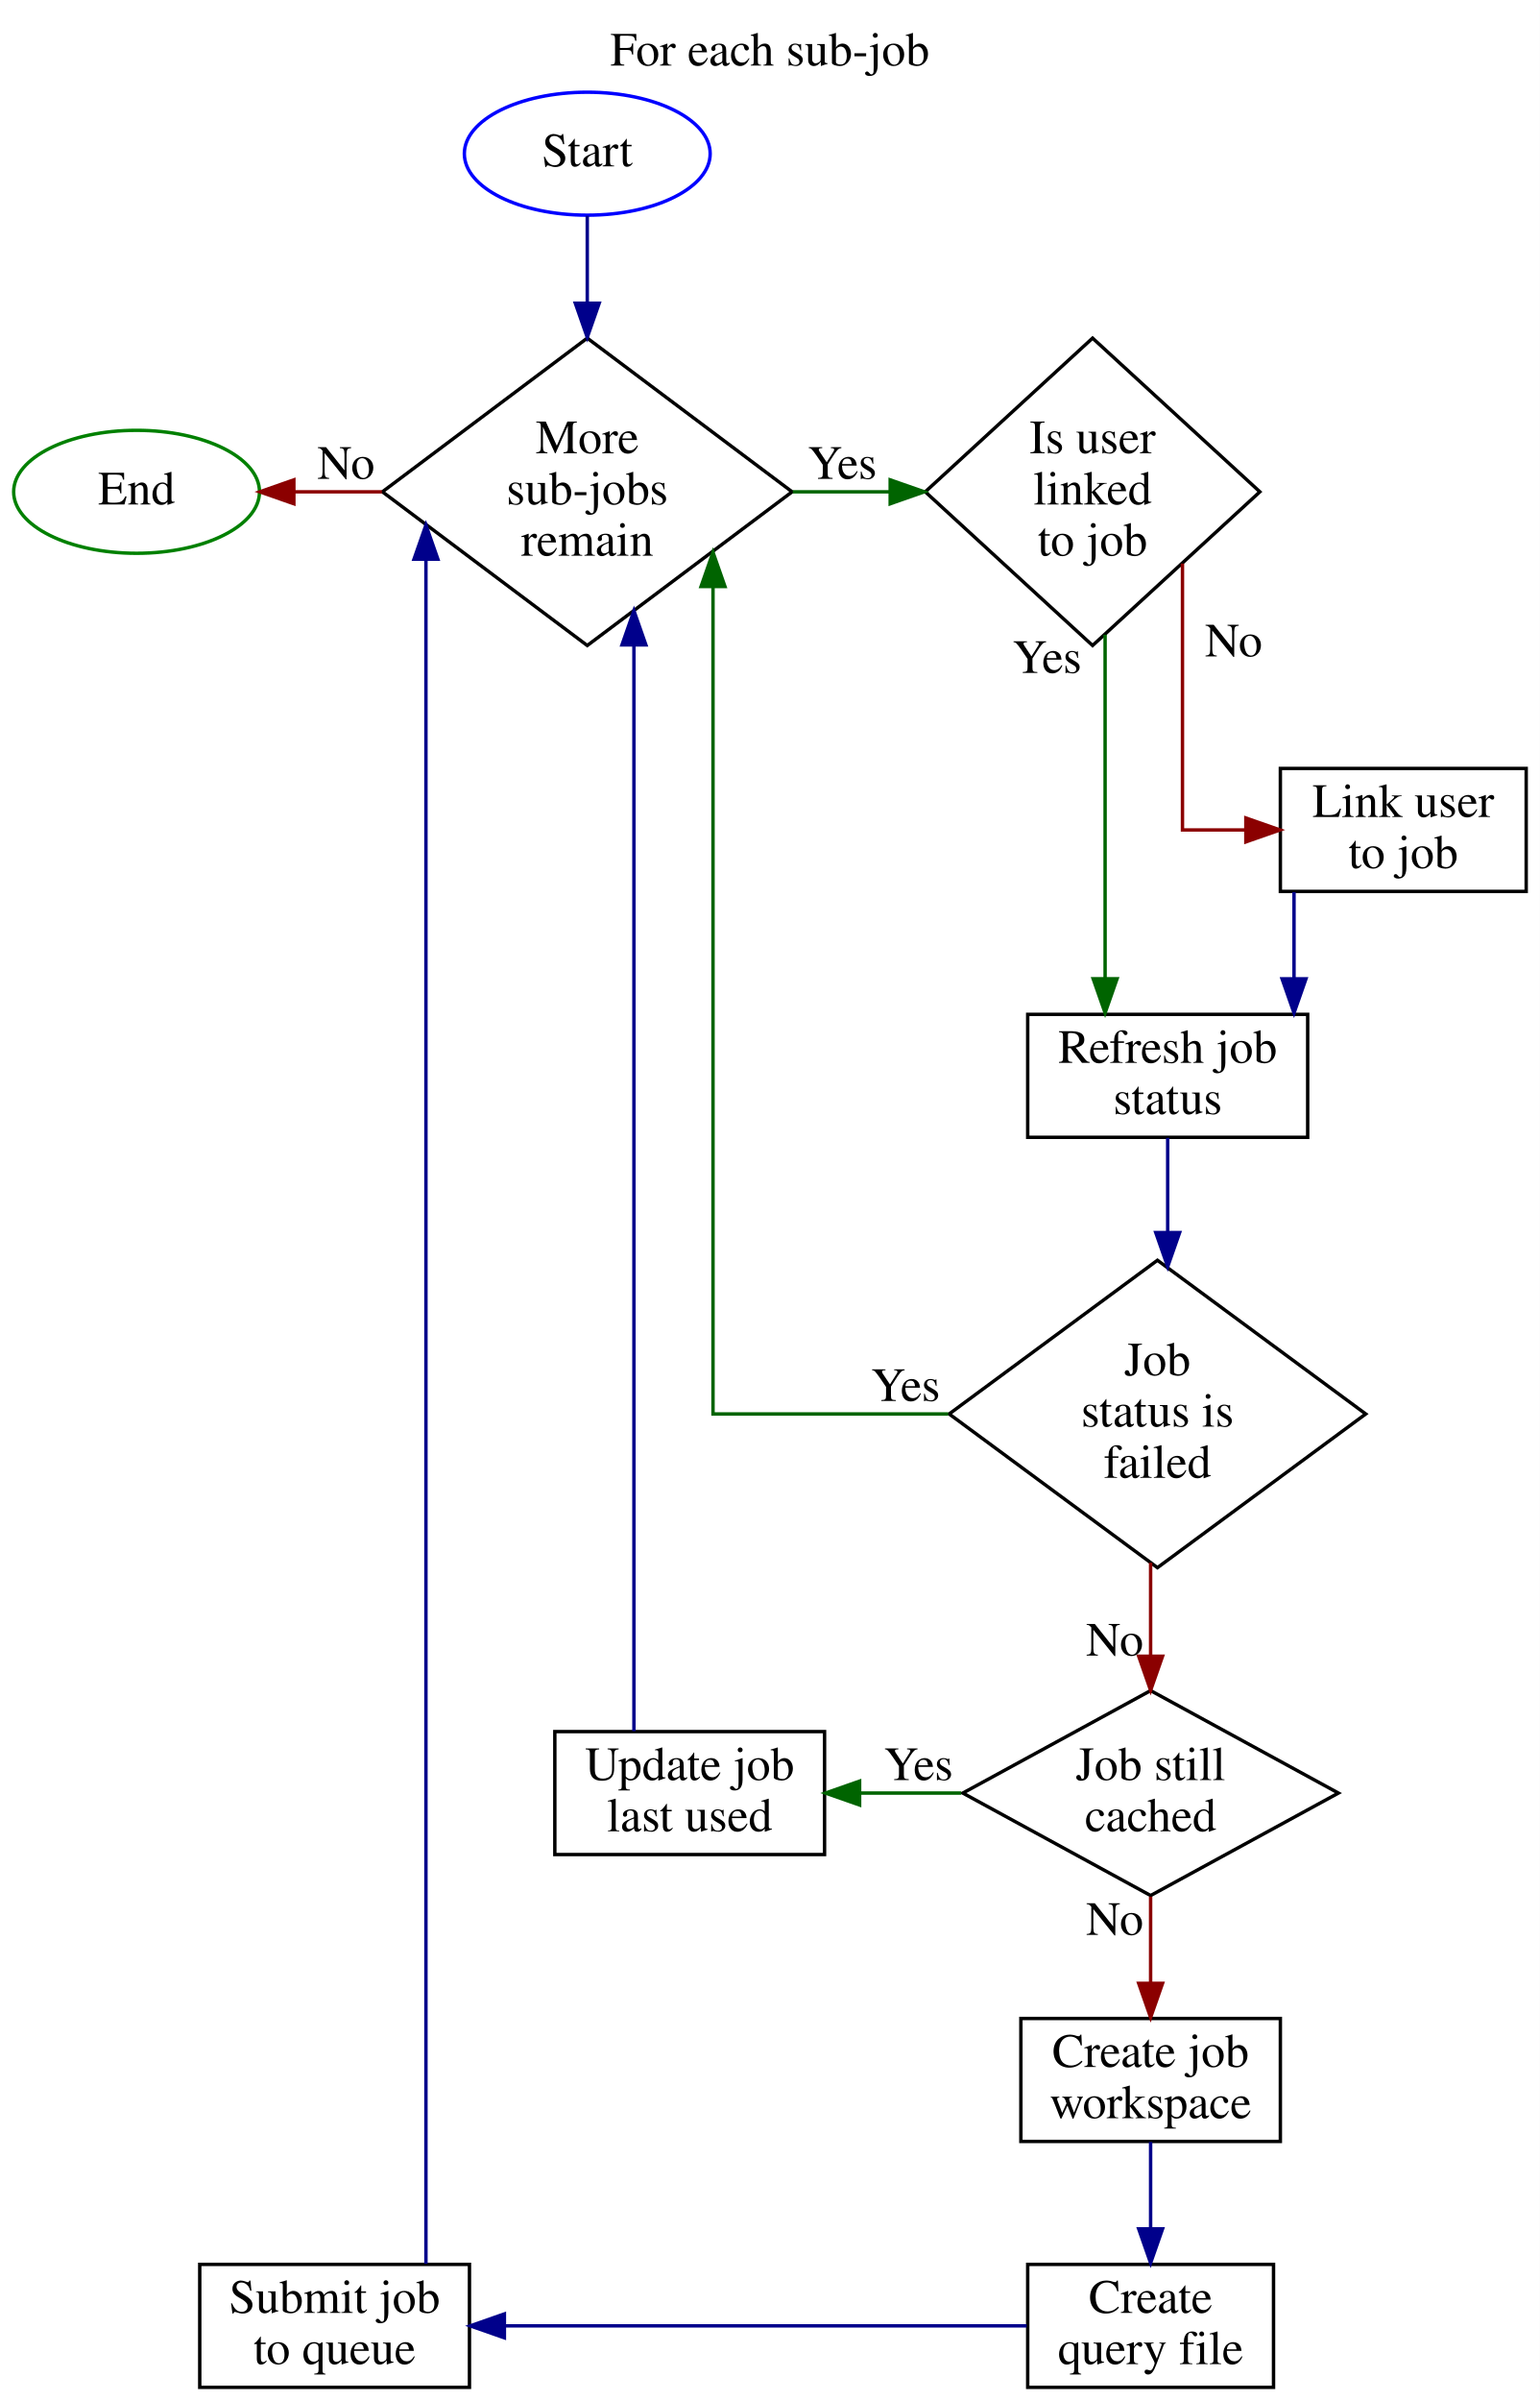
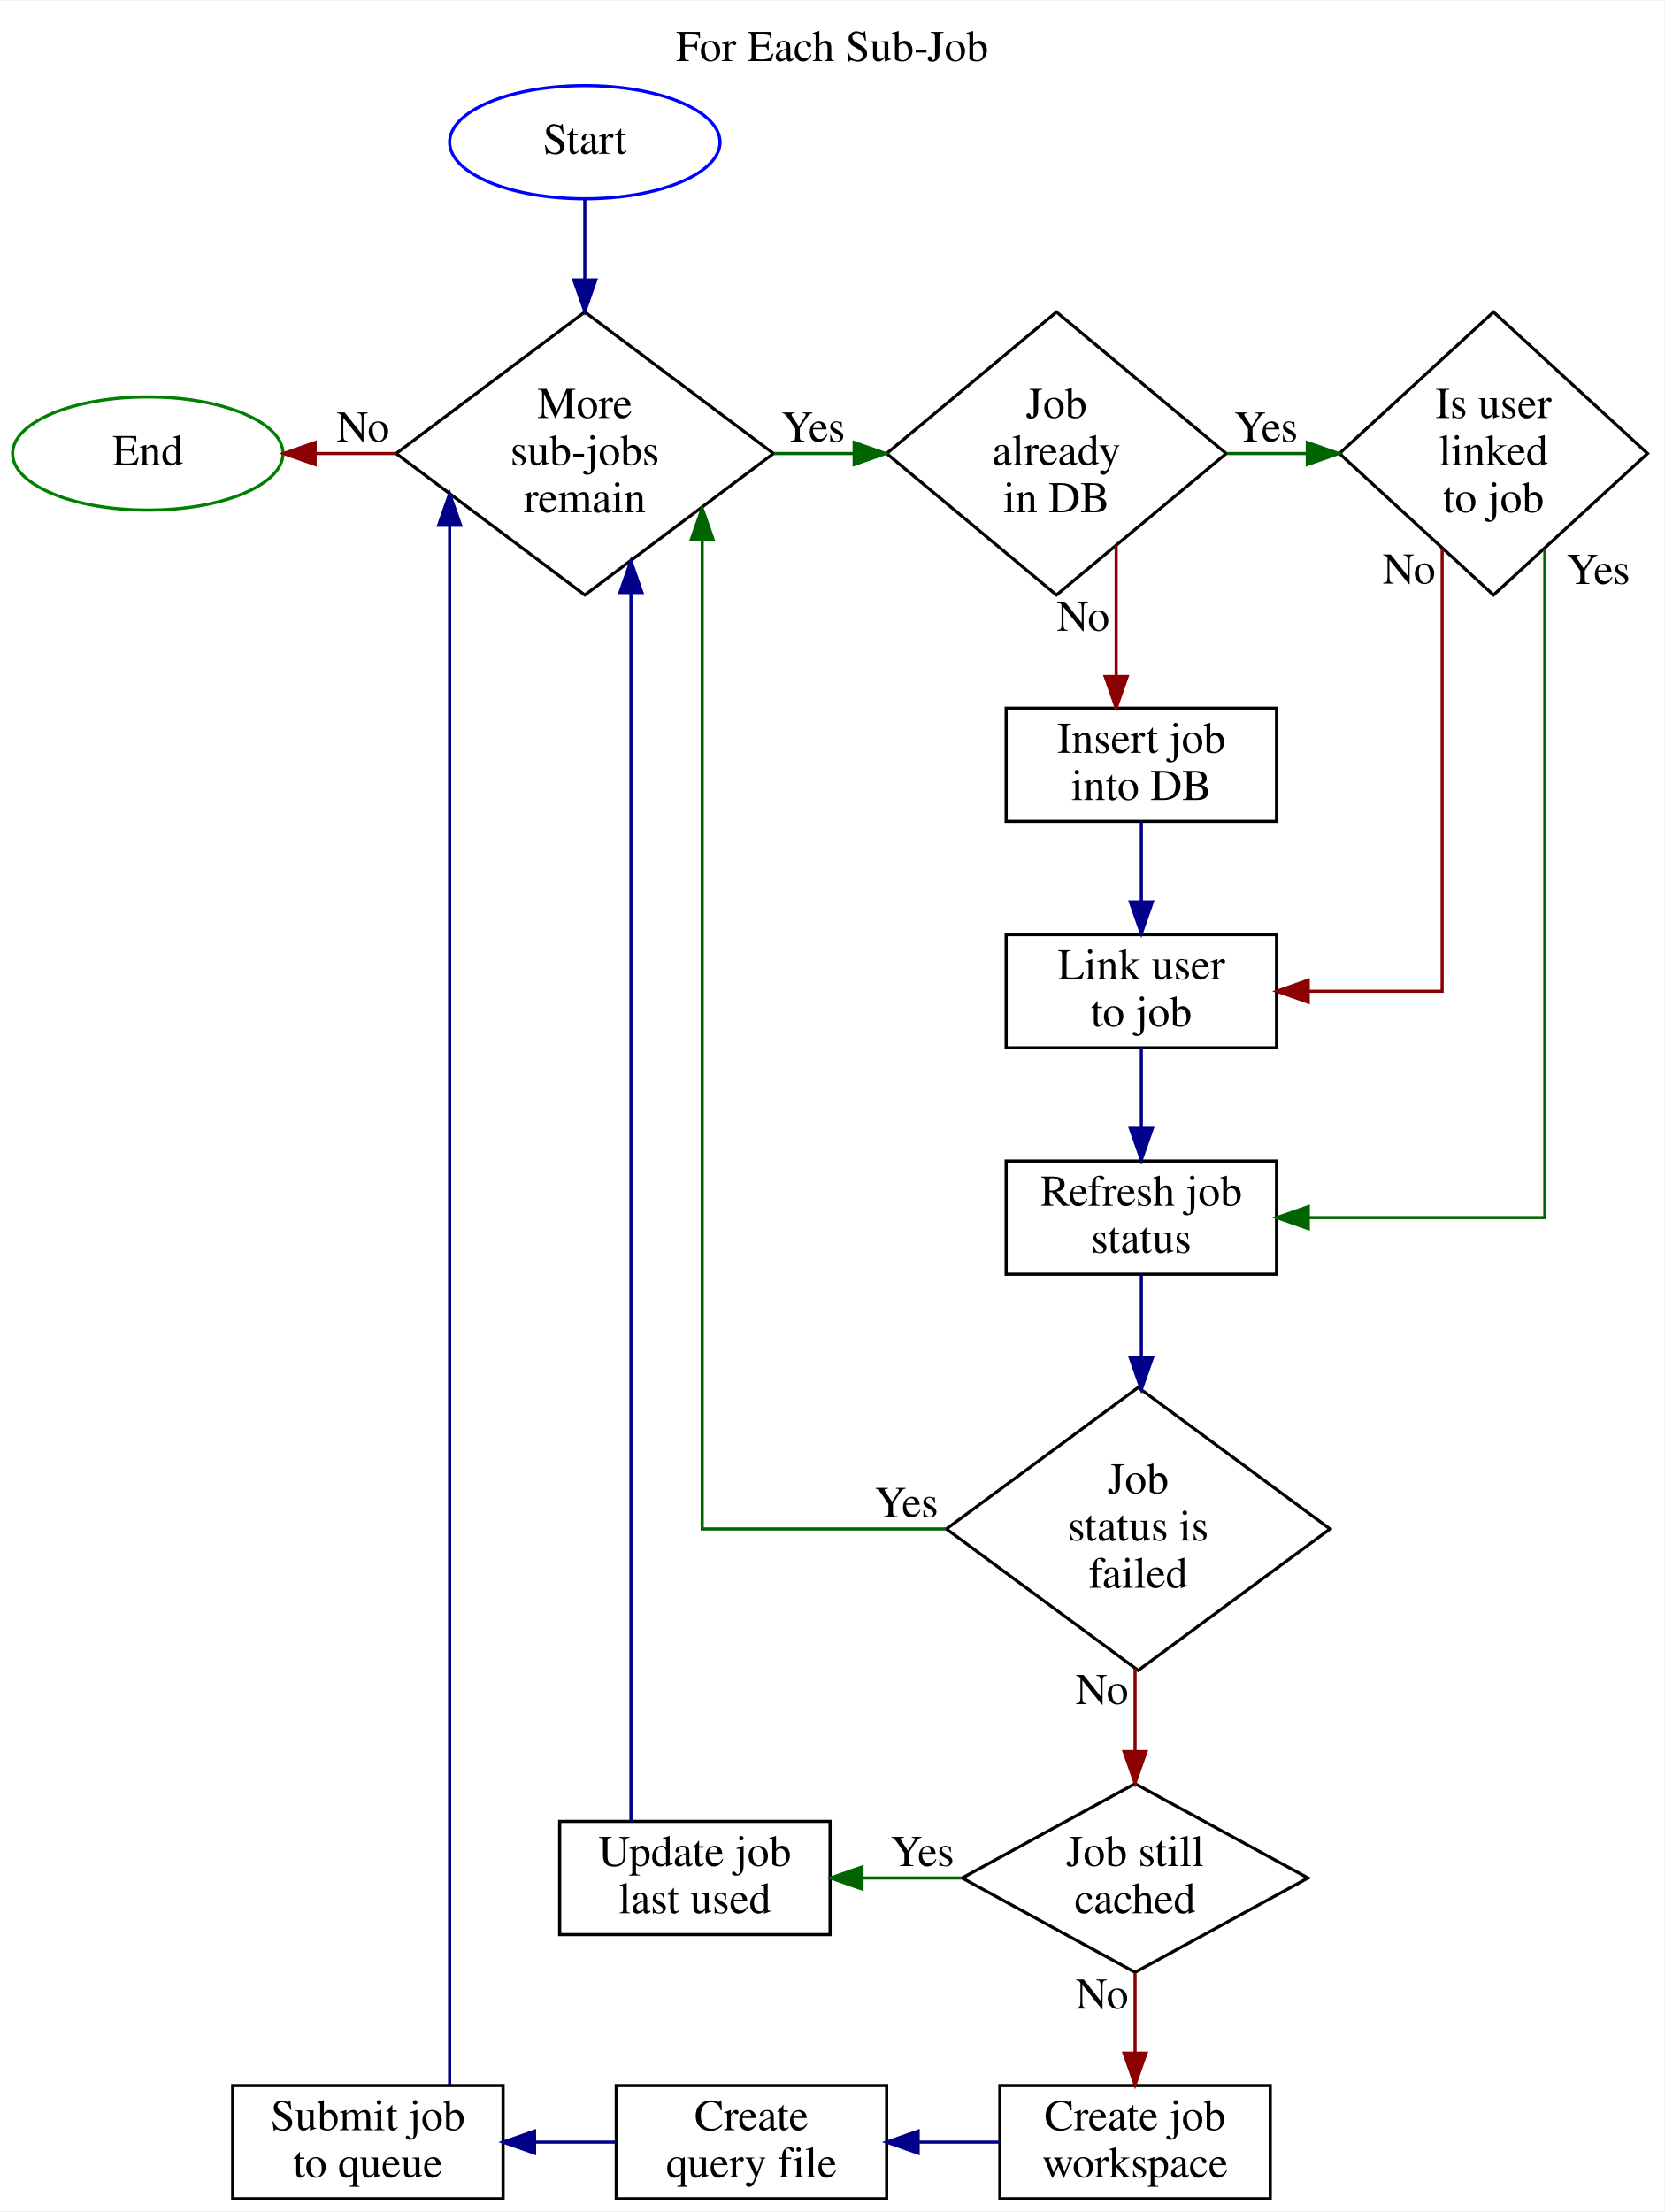
- <svg xmlns="http://www.w3.org/2000/svg" width="451pt" height="703pt" viewBox="0.00 0.00 451.00 703.00">
+ <svg xmlns="http://www.w3.org/2000/svg" width="529pt" height="703pt" viewBox="0.00 0.00 529.33 703.00">
  <g id="graph0" class="graph" transform="scale(1 1) rotate(0) translate(4 699)">
-     <polygon fill="white" stroke="transparent" points="-4,4 -4,-699 447,-699 447,4 -4,4" />
-     <text text-anchor="middle" x="221.5" y="-679.8" font-family="Times,serif" font-size="14.00">For each sub-job</text>
+     <polygon fill="white" stroke="transparent" points="-4,4 -4,-699 525.33,-699 525.33,4 -4,4" />
+     <text text-anchor="middle" x="260.67" y="-679.8" font-family="Times,serif" font-size="14.00">For Each Sub-Job</text>
    <g id="node1" class="node">
-       <ellipse fill="none" stroke="blue" cx="168" cy="-654" rx="36" ry="18" />
-       <text text-anchor="middle" x="168" y="-650.3" font-family="Times,serif" font-size="14.00">Start</text>
+       <ellipse fill="none" stroke="blue" cx="182" cy="-654" rx="43" ry="18" />
+       <text text-anchor="middle" x="182" y="-650.3" font-family="Times,serif" font-size="14.00">Start</text>
+     </g>
+     <g id="node4" class="node">
+       <polygon fill="none" stroke="black" points="182,-600 122,-555 182,-510 242,-555 182,-600" />
+       <text text-anchor="middle" x="182" y="-566.3" font-family="Times,serif" font-size="14.00">More</text>
+       <text text-anchor="middle" x="182" y="-551.3" font-family="Times,serif" font-size="14.00">sub-jobs</text>
+       <text text-anchor="middle" x="182" y="-536.3" font-family="Times,serif" font-size="14.00">remain</text>
+     </g>
+     <g id="edge1" class="edge">
+       <path fill="none" stroke="darkblue" d="M182,-635.84C182,-635.84 182,-610.22 182,-610.22" />
+       <polygon fill="darkblue" stroke="darkblue" points="185.5,-610.22 182,-600.22 178.5,-610.22 185.5,-610.22" />
    </g>
    <g id="node2" class="node">
-       <polygon fill="none" stroke="black" points="168,-600 108,-555 168,-510 228,-555 168,-600" />
-       <text text-anchor="middle" x="168" y="-566.3" font-family="Times,serif" font-size="14.00">More</text>
-       <text text-anchor="middle" x="168" y="-551.3" font-family="Times,serif" font-size="14.00">sub-jobs</text>
-       <text text-anchor="middle" x="168" y="-536.3" font-family="Times,serif" font-size="14.00">remain</text>
+       <polygon fill="none" stroke="black" points="332,-600 278,-555 332,-510 386,-555 332,-600" />
+       <text text-anchor="middle" x="332" y="-566.3" font-family="Times,serif" font-size="14.00">Job</text>
+       <text text-anchor="middle" x="332" y="-551.3" font-family="Times,serif" font-size="14.00">already</text>
+       <text text-anchor="middle" x="332" y="-536.3" font-family="Times,serif" font-size="14.00">in DB</text>
    </g>
-     <g id="edge1" class="edge">
-       <path fill="none" stroke="darkblue" d="M168,-635.84C168,-635.84 168,-610.22 168,-610.22" />
-       <polygon fill="darkblue" stroke="darkblue" points="171.5,-610.22 168,-600.22 164.5,-610.22 171.5,-610.22" />
+     <g id="node3" class="node">
+       <polygon fill="none" stroke="black" points="402,-474 316,-474 316,-438 402,-438 402,-474" />
+       <text text-anchor="middle" x="359" y="-459.8" font-family="Times,serif" font-size="14.00">Insert job</text>
+       <text text-anchor="middle" x="359" y="-444.8" font-family="Times,serif" font-size="14.00">into DB</text>
+     </g>
+     <g id="edge4" class="edge">
+       <path fill="none" stroke="darkred" d="M351,-525.83C351,-525.83 351,-484.08 351,-484.08" />
+       <polygon fill="darkred" stroke="darkred" points="354.5,-484.08 351,-474.08 347.5,-484.08 354.5,-484.08" />
+       <text text-anchor="middle" x="340.5" y="-498.63" font-family="Times,serif" font-size="14.00">No</text>
+     </g>
+     <g id="node13" class="node">
+       <polygon fill="none" stroke="black" points="471,-600 422,-555 471,-510 520,-555 471,-600" />
+       <text text-anchor="middle" x="471" y="-566.3" font-family="Times,serif" font-size="14.00">Is user</text>
+       <text text-anchor="middle" x="471" y="-551.3" font-family="Times,serif" font-size="14.00">linked</text>
+       <text text-anchor="middle" x="471" y="-536.3" font-family="Times,serif" font-size="14.00">to job</text>
+     </g>
+     <g id="edge3" class="edge">
+       <path fill="none" stroke="darkgreen" d="M386.14,-555C386.14,-555 411.77,-555 411.77,-555" />
+       <polygon fill="darkgreen" stroke="darkgreen" points="411.77,-558.5 421.77,-555 411.77,-551.5 411.77,-558.5" />
+       <text text-anchor="middle" x="398.64" y="-558.8" font-family="Times,serif" font-size="14.00">Yes</text>
+     </g>
+     <g id="node12" class="node">
+       <polygon fill="none" stroke="black" points="402,-402 316,-402 316,-366 402,-366 402,-402" />
+       <text text-anchor="middle" x="359" y="-387.8" font-family="Times,serif" font-size="14.00">Link user</text>
+       <text text-anchor="middle" x="359" y="-372.8" font-family="Times,serif" font-size="14.00">to job</text>
+     </g>
+     <g id="edge7" class="edge">
+       <path fill="none" stroke="darkblue" d="M359,-437.83C359,-437.83 359,-412.41 359,-412.41" />
+       <polygon fill="darkblue" stroke="darkblue" points="362.5,-412.41 359,-402.41 355.5,-412.41 362.5,-412.41" />
+     </g>
+     <g id="edge2" class="edge">
+       <path fill="none" stroke="darkgreen" d="M242.15,-555C242.15,-555 267.66,-555 267.66,-555" />
+       <polygon fill="darkgreen" stroke="darkgreen" points="267.66,-558.5 277.66,-555 267.66,-551.5 267.66,-558.5" />
+       <text text-anchor="middle" x="254.65" y="-558.8" font-family="Times,serif" font-size="14.00">Yes</text>
+     </g>
+     <g id="node5" class="node">
+       <polygon fill="none" stroke="black" points="400,-36 314,-36 314,0 400,0 400,-36" />
+       <text text-anchor="middle" x="357" y="-21.8" font-family="Times,serif" font-size="14.00">Create job</text>
+       <text text-anchor="middle" x="357" y="-6.8" font-family="Times,serif" font-size="14.00">workspace</text>
+     </g>
+     <g id="node6" class="node">
+       <polygon fill="none" stroke="black" points="278,-36 192,-36 192,0 278,0 278,-36" />
+       <text text-anchor="middle" x="235" y="-21.8" font-family="Times,serif" font-size="14.00">Create</text>
+       <text text-anchor="middle" x="235" y="-6.8" font-family="Times,serif" font-size="14.00">query file</text>
+     </g>
+     <g id="edge14" class="edge">
+       <path fill="none" stroke="darkblue" d="M288.01,-18C288.01,-18 313.96,-18 313.96,-18" />
+       <polygon fill="darkblue" stroke="darkblue" points="288.01,-14.5 278.01,-18 288.01,-21.5 288.01,-14.5" />
+     </g>
+     <g id="node7" class="node">
+       <polygon fill="none" stroke="black" points="156,-36 70,-36 70,0 156,0 156,-36" />
+       <text text-anchor="middle" x="113" y="-21.8" font-family="Times,serif" font-size="14.00">Submit job</text>
+       <text text-anchor="middle" x="113" y="-6.8" font-family="Times,serif" font-size="14.00">to queue</text>
+     </g>
+     <g id="edge16" class="edge">
+       <path fill="none" stroke="darkblue" d="M139,-36.17C139,-36.17 139,-532.18 139,-532.18" />
+       <polygon fill="darkblue" stroke="darkblue" points="135.5,-532.18 139,-542.18 142.5,-532.18 135.5,-532.18" />
+     </g>
+     <g id="edge15" class="edge">
+       <path fill="none" stroke="darkblue" d="M166.01,-18C166.01,-18 191.96,-18 191.96,-18" />
+       <polygon fill="darkblue" stroke="darkblue" points="166.01,-14.5 156.01,-18 166.01,-21.5 166.01,-14.5" />
+     </g>
+     <g id="node8" class="node">
+       <polygon fill="none" stroke="black" points="260,-120 174,-120 174,-84 260,-84 260,-120" />
+       <text text-anchor="middle" x="217" y="-105.8" font-family="Times,serif" font-size="14.00">Update job</text>
+       <text text-anchor="middle" x="217" y="-90.8" font-family="Times,serif" font-size="14.00">last used</text>
+     </g>
+     <g id="edge17" class="edge">
+       <path fill="none" stroke="darkblue" d="M196.67,-120.04C196.67,-120.04 196.67,-510.78 196.67,-510.78" />
+       <polygon fill="darkblue" stroke="darkblue" points="193.17,-510.78 196.67,-520.78 200.17,-510.78 193.17,-510.78" />
+     </g>
+     <g id="node9" class="node">
+       <polygon fill="none" stroke="black" points="357,-132 302,-102 357,-72 412,-102 357,-132" />
+       <text text-anchor="middle" x="357" y="-105.8" font-family="Times,serif" font-size="14.00">Job still</text>
+       <text text-anchor="middle" x="357" y="-90.8" font-family="Times,serif" font-size="14.00">cached</text>
+     </g>
+     <g id="edge12" class="edge">
+       <path fill="none" stroke="darkgreen" d="M270.15,-102C270.15,-102 301.85,-102 301.85,-102" />
+       <polygon fill="darkgreen" stroke="darkgreen" points="270.15,-98.5 260.15,-102 270.15,-105.5 270.15,-98.5" />
+       <text text-anchor="middle" x="289.35" y="-105.8" font-family="Times,serif" font-size="14.00">Yes</text>
+     </g>
+     <g id="edge13" class="edge">
+       <path fill="none" stroke="darkred" d="M357,-71.67C357,-71.67 357,-46.3 357,-46.3" />
+       <polygon fill="darkred" stroke="darkred" points="360.5,-46.3 357,-36.3 353.5,-46.3 360.5,-46.3" />
+       <text text-anchor="middle" x="346.5" y="-60.47" font-family="Times,serif" font-size="14.00">No</text>
+     </g>
+     <g id="node10" class="node">
+       <polygon fill="none" stroke="black" points="402,-330 316,-330 316,-294 402,-294 402,-330" />
+       <text text-anchor="middle" x="359" y="-315.8" font-family="Times,serif" font-size="14.00">Refresh job</text>
+       <text text-anchor="middle" x="359" y="-300.8" font-family="Times,serif" font-size="14.00">status</text>
    </g>
    <g id="node11" class="node">
-       <polygon fill="none" stroke="black" points="316,-600 267,-555 316,-510 365,-555 316,-600" />
-       <text text-anchor="middle" x="316" y="-566.3" font-family="Times,serif" font-size="14.00">Is user</text>
-       <text text-anchor="middle" x="316" y="-551.3" font-family="Times,serif" font-size="14.00">linked</text>
-       <text text-anchor="middle" x="316" y="-536.3" font-family="Times,serif" font-size="14.00">to job</text>
+       <polygon fill="none" stroke="black" points="358,-258 297,-213 358,-168 419,-213 358,-258" />
+       <text text-anchor="middle" x="358" y="-224.3" font-family="Times,serif" font-size="14.00">Job</text>
+       <text text-anchor="middle" x="358" y="-209.3" font-family="Times,serif" font-size="14.00">status is</text>
+       <text text-anchor="middle" x="358" y="-194.3" font-family="Times,serif" font-size="14.00">failed</text>
    </g>
-     <g id="edge2" class="edge">
-       <path fill="none" stroke="darkgreen" d="M228.2,-555C228.2,-555 256.72,-555 256.72,-555" />
-       <polygon fill="darkgreen" stroke="darkgreen" points="256.72,-558.5 266.72,-555 256.72,-551.5 256.72,-558.5" />
-       <text text-anchor="middle" x="242.7" y="-558.8" font-family="Times,serif" font-size="14.00"> Yes</text>
+     <g id="edge9" class="edge">
+       <path fill="none" stroke="darkblue" d="M359,-293.84C359,-293.84 359,-267.38 359,-267.38" />
+       <polygon fill="darkblue" stroke="darkblue" points="362.5,-267.38 359,-257.38 355.5,-267.38 362.5,-267.38" />
    </g>
-     <g id="node3" class="node">
-       <polygon fill="none" stroke="black" points="371,-108 295,-108 295,-72 371,-72 371,-108" />
-       <text text-anchor="middle" x="333" y="-93.8" font-family="Times,serif" font-size="14.00">Create job</text>
-       <text text-anchor="middle" x="333" y="-78.8" font-family="Times,serif" font-size="14.00">workspace</text>
-     </g>
-     <g id="node4" class="node">
-       <polygon fill="none" stroke="black" points="369,-36 297,-36 297,0 369,0 369,-36" />
-       <text text-anchor="middle" x="333" y="-21.8" font-family="Times,serif" font-size="14.00">Create</text>
-       <text text-anchor="middle" x="333" y="-6.8" font-family="Times,serif" font-size="14.00">query file</text>
+     <g id="edge10" class="edge">
+       <path fill="none" stroke="darkgreen" d="M296.78,-213C259.63,-213 219.33,-213 219.33,-213 219.33,-213 219.33,-527.57 219.33,-527.57" />
+       <polygon fill="darkgreen" stroke="darkgreen" points="215.83,-527.57 219.33,-537.57 222.83,-527.57 215.83,-527.57" />
+       <text text-anchor="middle" x="284.28" y="-216.8" font-family="Times,serif" font-size="14.00">Yes</text>
    </g>
    <g id="edge11" class="edge">
-       <path fill="none" stroke="darkblue" d="M333,-71.83C333,-71.83 333,-46.41 333,-46.41" />
-       <polygon fill="darkblue" stroke="darkblue" points="336.5,-46.41 333,-36.41 329.5,-46.41 336.5,-46.41" />
+       <path fill="none" stroke="darkred" d="M357,-168.49C357,-168.49 357,-142.21 357,-142.21" />
+       <polygon fill="darkred" stroke="darkred" points="360.5,-142.21 357,-132.21 353.5,-142.21 360.5,-142.21" />
+       <text text-anchor="middle" x="346.5" y="-157.29" font-family="Times,serif" font-size="14.00">No</text>
    </g>
-     <g id="node5" class="node">
-       <polygon fill="none" stroke="black" points="133.5,-36 54.5,-36 54.5,0 133.5,0 133.5,-36" />
-       <text text-anchor="middle" x="94" y="-21.8" font-family="Times,serif" font-size="14.00">Submit job</text>
-       <text text-anchor="middle" x="94" y="-6.8" font-family="Times,serif" font-size="14.00">to queue</text>
-     </g>
-     <g id="edge13" class="edge">
-       <path fill="none" stroke="darkblue" d="M120.75,-36.17C120.75,-36.17 120.75,-535.26 120.75,-535.26" />
-       <polygon fill="darkblue" stroke="darkblue" points="117.25,-535.26 120.75,-545.26 124.25,-535.26 117.25,-535.26" />
-     </g>
-     <g id="edge12" class="edge">
-       <path fill="none" stroke="darkblue" d="M143.73,-18C143.73,-18 296.7,-18 296.7,-18" />
-       <polygon fill="darkblue" stroke="darkblue" points="143.73,-14.5 133.73,-18 143.73,-21.5 143.73,-14.5" />
-     </g>
-     <g id="node6" class="node">
-       <polygon fill="none" stroke="black" points="237.5,-192 158.5,-192 158.5,-156 237.5,-156 237.5,-192" />
-       <text text-anchor="middle" x="198" y="-177.8" font-family="Times,serif" font-size="14.00">Update job</text>
-       <text text-anchor="middle" x="198" y="-162.8" font-family="Times,serif" font-size="14.00">last used</text>
-     </g>
-     <g id="edge14" class="edge">
-       <path fill="none" stroke="darkblue" d="M181.67,-192.12C181.67,-192.12 181.67,-510.18 181.67,-510.18" />
-       <polygon fill="darkblue" stroke="darkblue" points="178.17,-510.18 181.67,-520.18 185.17,-510.18 178.17,-510.18" />
-     </g>
-     <g id="node7" class="node">
-       <polygon fill="none" stroke="black" points="333,-204 278,-174 333,-144 388,-174 333,-204" />
-       <text text-anchor="middle" x="333" y="-177.8" font-family="Times,serif" font-size="14.00">Job still</text>
-       <text text-anchor="middle" x="333" y="-162.8" font-family="Times,serif" font-size="14.00">cached</text>
-     </g>
-     <g id="edge9" class="edge">
-       <path fill="none" stroke="darkgreen" d="M247.77,-174C247.77,-174 277.51,-174 277.51,-174" />
-       <polygon fill="darkgreen" stroke="darkgreen" points="247.77,-170.5 237.77,-174 247.77,-177.5 247.77,-170.5" />
-       <text text-anchor="middle" x="265.01" y="-177.8" font-family="Times,serif" font-size="14.00">Yes</text>
-     </g>
-     <g id="edge10" class="edge">
-       <path fill="none" stroke="darkred" d="M333,-143.67C333,-143.67 333,-118.3 333,-118.3" />
-       <polygon fill="darkred" stroke="darkred" points="336.5,-118.3 333,-108.3 329.5,-118.3 336.5,-118.3" />
-       <text text-anchor="middle" x="322.5" y="-132.47" font-family="Times,serif" font-size="14.00">No</text>
-     </g>
-     <g id="node8" class="node">
-       <polygon fill="none" stroke="black" points="379,-402 297,-402 297,-366 379,-366 379,-402" />
-       <text text-anchor="middle" x="338" y="-387.8" font-family="Times,serif" font-size="14.00">Refresh job</text>
-       <text text-anchor="middle" x="338" y="-372.8" font-family="Times,serif" font-size="14.00">status</text>
-     </g>
-     <g id="node9" class="node">
-       <polygon fill="none" stroke="black" points="335,-330 274,-285 335,-240 396,-285 335,-330" />
-       <text text-anchor="middle" x="335" y="-296.3" font-family="Times,serif" font-size="14.00">Job</text>
-       <text text-anchor="middle" x="335" y="-281.3" font-family="Times,serif" font-size="14.00">status is</text>
-       <text text-anchor="middle" x="335" y="-266.3" font-family="Times,serif" font-size="14.00">failed</text>
+     <g id="edge8" class="edge">
+       <path fill="none" stroke="darkblue" d="M359,-365.83C359,-365.83 359,-340.41 359,-340.41" />
+       <polygon fill="darkblue" stroke="darkblue" points="362.5,-340.41 359,-330.41 355.5,-340.41 362.5,-340.41" />
    </g>
    <g id="edge6" class="edge">
-       <path fill="none" stroke="darkblue" d="M338,-365.84C338,-365.84 338,-338.12 338,-338.12" />
-       <polygon fill="darkblue" stroke="darkblue" points="341.5,-338.12 338,-328.12 334.5,-338.12 341.5,-338.12" />
-     </g>
-     <g id="edge7" class="edge">
-       <path fill="none" stroke="darkgreen" d="M273.73,-285C239.97,-285 204.83,-285 204.83,-285 204.83,-285 204.83,-527.28 204.83,-527.28" />
-       <polygon fill="darkgreen" stroke="darkgreen" points="201.33,-527.28 204.83,-537.28 208.33,-527.28 201.33,-527.28" />
-       <text text-anchor="middle" x="261.23" y="-288.8" font-family="Times,serif" font-size="14.00">Yes</text>
-     </g>
-     <g id="edge8" class="edge">
-       <path fill="none" stroke="darkred" d="M333,-241.45C333,-241.45 333,-214.07 333,-214.07" />
-       <polygon fill="darkred" stroke="darkred" points="336.5,-214.07 333,-204.07 329.5,-214.07 336.5,-214.07" />
-       <text text-anchor="middle" x="322.5" y="-214.25" font-family="Times,serif" font-size="14.00">No</text>
-     </g>
-     <g id="node10" class="node">
-       <polygon fill="none" stroke="black" points="443,-474 371,-474 371,-438 443,-438 443,-474" />
-       <text text-anchor="middle" x="407" y="-459.8" font-family="Times,serif" font-size="14.00">Link user</text>
-       <text text-anchor="middle" x="407" y="-444.8" font-family="Times,serif" font-size="14.00">to job</text>
+       <path fill="none" stroke="darkgreen" d="M487.33,-524.72C487.33,-459.57 487.33,-312 487.33,-312 487.33,-312 412.09,-312 412.09,-312" />
+       <polygon fill="darkgreen" stroke="darkgreen" points="412.09,-308.5 402.09,-312 412.09,-315.5 412.09,-308.5" />
+       <text text-anchor="middle" x="504.33" y="-513.52" font-family="Times,serif" font-size="14.00">Yes  </text>
    </g>
    <g id="edge5" class="edge">
-       <path fill="none" stroke="darkblue" d="M375,-437.83C375,-437.83 375,-412.41 375,-412.41" />
-       <polygon fill="darkblue" stroke="darkblue" points="378.5,-412.41 375,-402.41 371.5,-412.41 378.5,-412.41" />
+       <path fill="none" stroke="darkred" d="M454.67,-524.82C454.67,-475.73 454.67,-384 454.67,-384 454.67,-384 412.08,-384 412.08,-384" />
+       <polygon fill="darkred" stroke="darkred" points="412.08,-380.5 402.08,-384 412.08,-387.5 412.08,-380.5" />
+       <text text-anchor="middle" x="444.17" y="-513.62" font-family="Times,serif" font-size="14.00">No</text>
    </g>
-     <g id="edge4" class="edge">
-       <path fill="none" stroke="darkgreen" d="M319.67,-513.17C319.67,-513.17 319.67,-412.42 319.67,-412.42" />
-       <polygon fill="darkgreen" stroke="darkgreen" points="323.17,-412.42 319.67,-402.42 316.17,-412.42 323.17,-412.42" />
-       <text text-anchor="middle" x="302.67" y="-501.97" font-family="Times,serif" font-size="14.00">Yes  </text>
+     <g id="node14" class="node">
+       <ellipse fill="none" stroke="green" cx="43" cy="-555" rx="43" ry="18" />
+       <text text-anchor="middle" x="43" y="-551.3" font-family="Times,serif" font-size="14.00">End</text>
    </g>
-     <g id="edge3" class="edge">
-       <path fill="none" stroke="darkred" d="M342.33,-534C342.33,-504.94 342.33,-456 342.33,-456 342.33,-456 360.89,-456 360.89,-456" />
-       <polygon fill="darkred" stroke="darkred" points="360.89,-459.5 370.89,-456 360.89,-452.5 360.89,-459.5" />
-       <text text-anchor="middle" x="357.33" y="-506.8" font-family="Times,serif" font-size="14.00">  No</text>
-     </g>
-     <g id="node12" class="node">
-       <ellipse fill="none" stroke="green" cx="36" cy="-555" rx="36" ry="18" />
-       <text text-anchor="middle" x="36" y="-551.3" font-family="Times,serif" font-size="14.00">End</text>
-     </g>
-     <g id="edge15" class="edge">
-       <path fill="none" stroke="darkred" d="M82.07,-555C82.07,-555 107.85,-555 107.85,-555" />
-       <polygon fill="darkred" stroke="darkred" points="82.07,-551.5 72.07,-555 82.07,-558.5 82.07,-551.5" />
-       <text text-anchor="middle" x="97.35" y="-558.8" font-family="Times,serif" font-size="14.00">No</text>
+     <g id="edge18" class="edge">
+       <path fill="none" stroke="darkred" d="M96.22,-555C96.22,-555 121.96,-555 121.96,-555" />
+       <polygon fill="darkred" stroke="darkred" points="96.22,-551.5 86.22,-555 96.22,-558.5 96.22,-551.5" />
+       <text text-anchor="middle" x="111.46" y="-558.8" font-family="Times,serif" font-size="14.00">No</text>
    </g>
  </g>
</svg>
